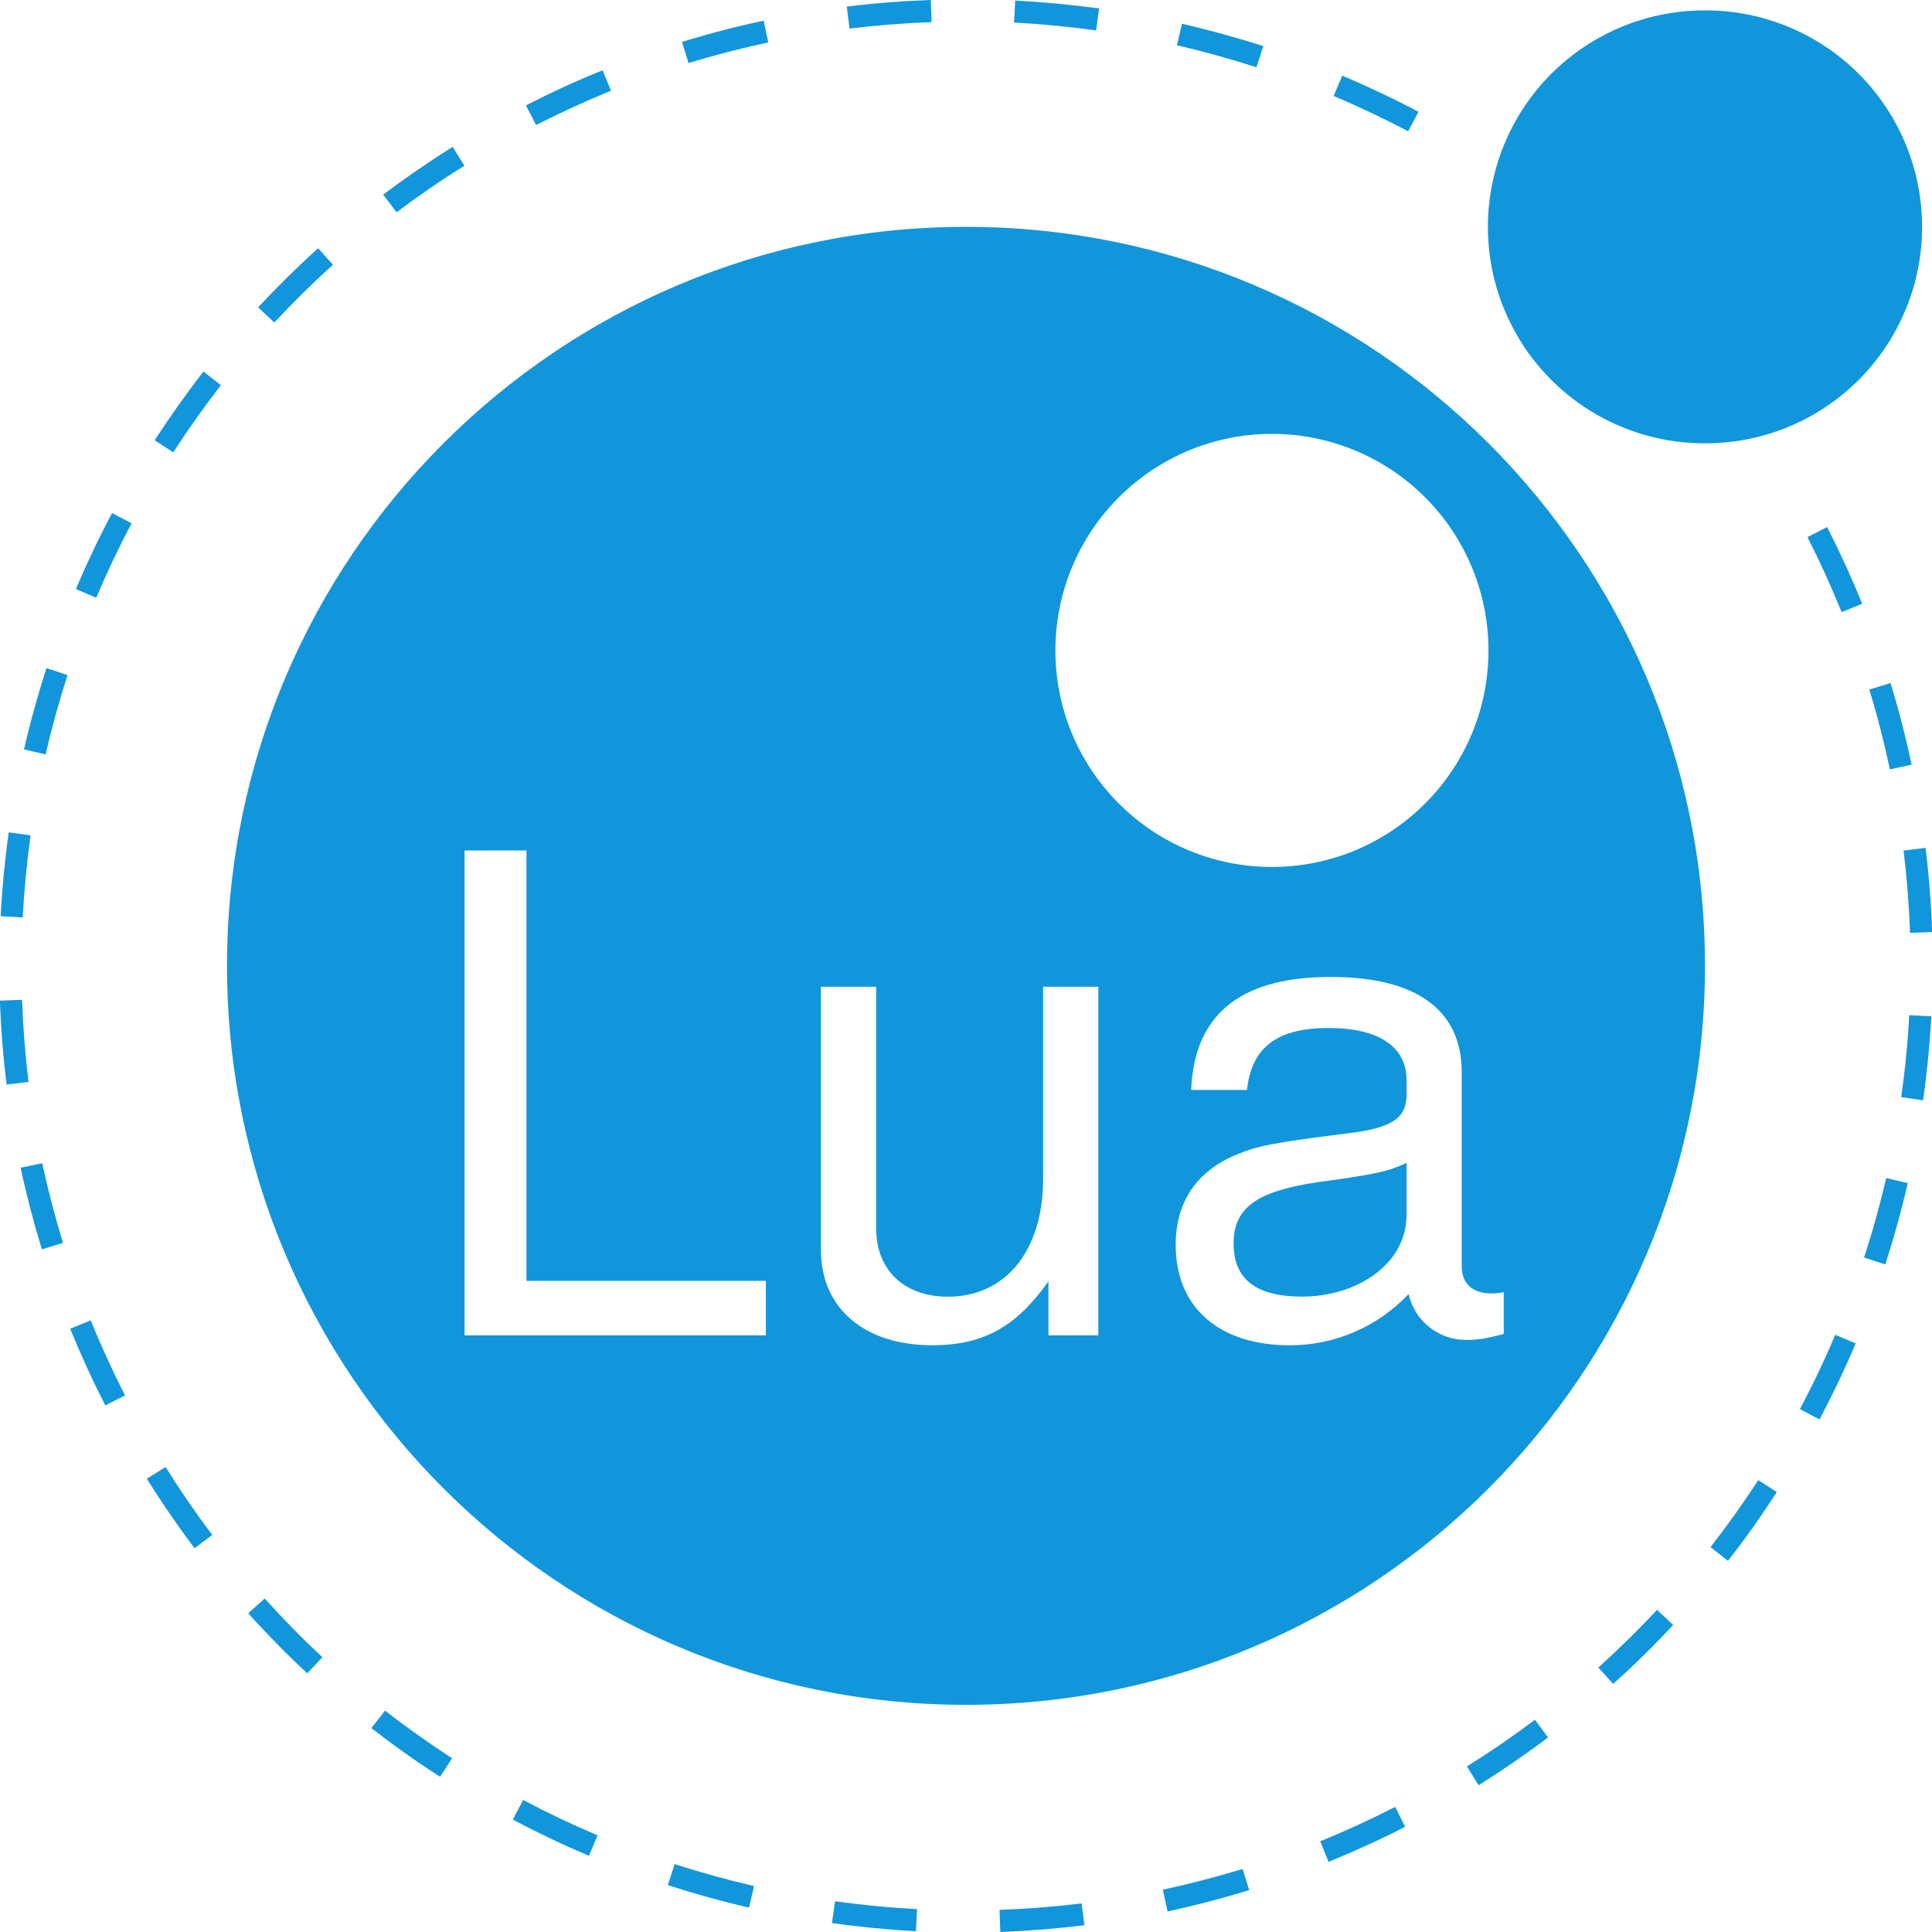
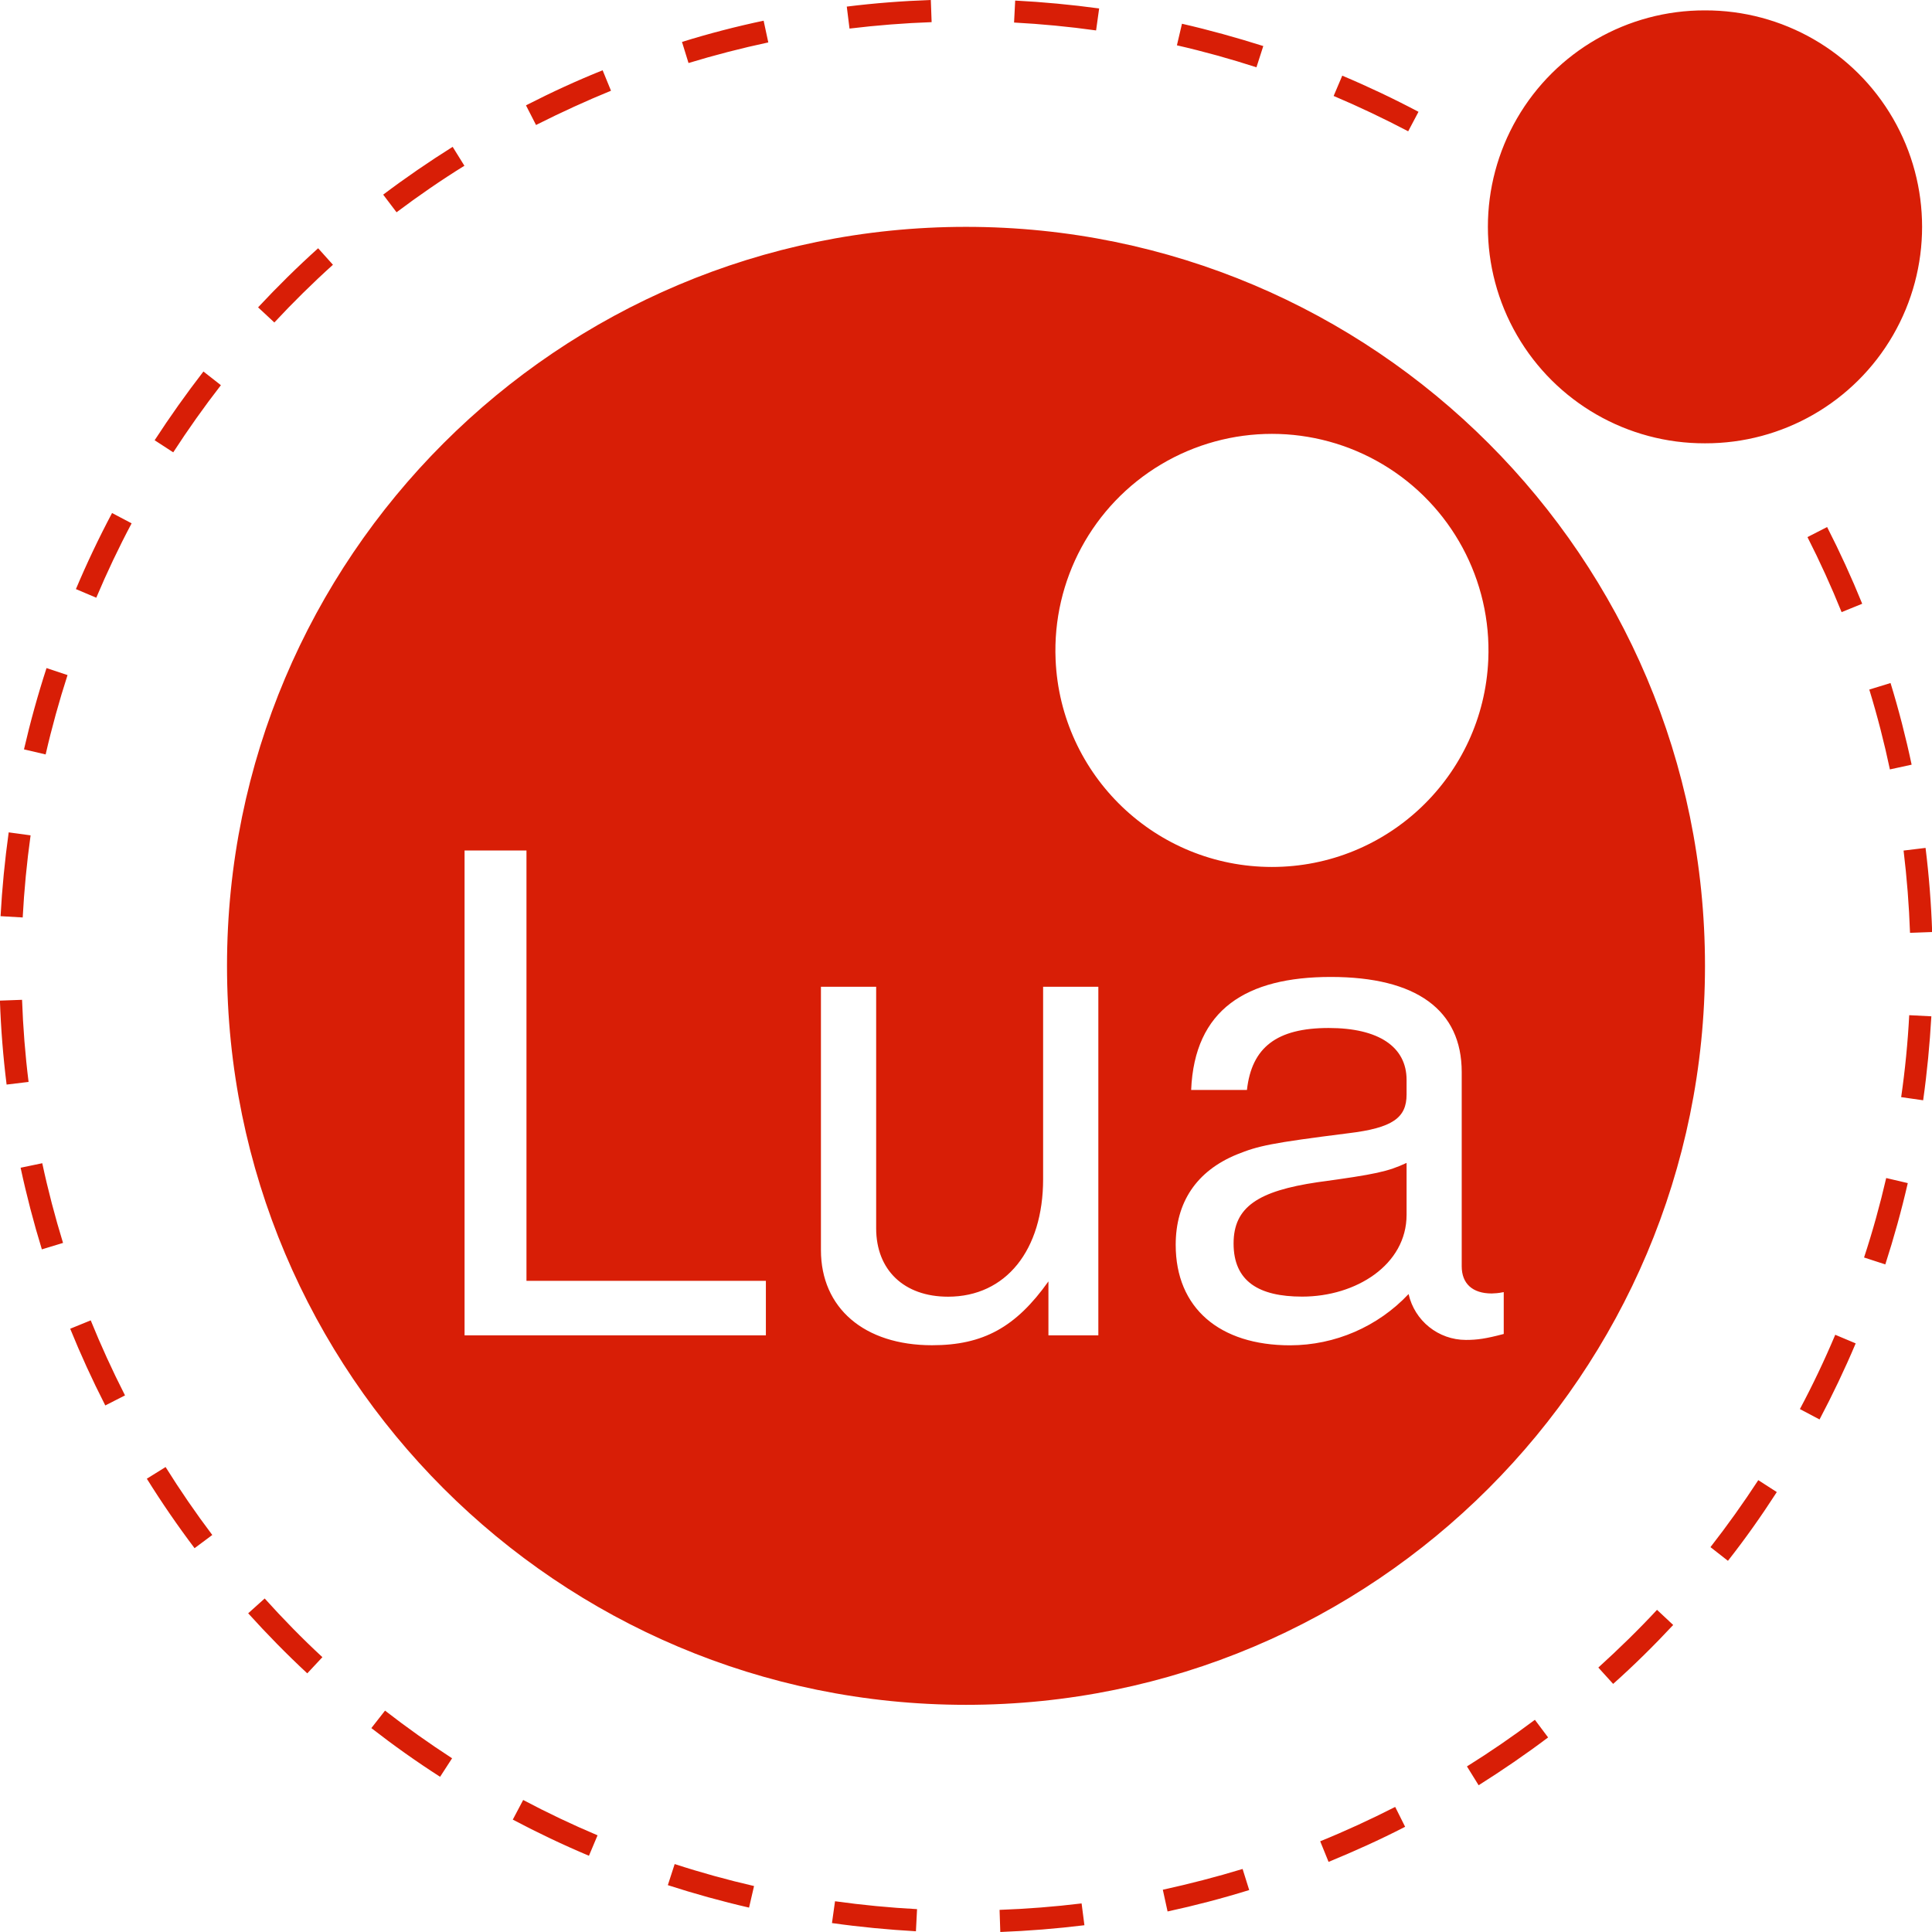
- <svg xmlns="http://www.w3.org/2000/svg" t="1753673750023" class="icon" viewBox="0 0 1024 1024" version="1.1" p-id="4497" width="200" height="200">
-   <path d="M16.213 442.752l-11.605-1.579c-2.048 14.677-3.499 29.653-4.309 44.416l11.733 0.683c0.768-14.507 2.176-29.099 4.181-43.52z m160.256-302.421l-7.851-8.747c-11.008 9.899-21.717 20.48-31.829 31.317l8.619 8.021c9.856-10.581 20.309-20.907 31.061-30.592z m69.675-52.48l-6.229-10.027c-12.629 7.936-25.003 16.427-36.821 25.344l7.083 9.344c11.52-8.661 23.637-17.024 35.968-24.661z m-168.32 695.893c7.893 12.672 16.384 25.003 25.301 36.821l9.387-6.997a497.835 497.835 0 0 1-24.747-36.011l-9.941 6.187z m-29.739-83.925l-10.88 4.437c5.504 13.568 11.691 27.093 18.389 40.235l0.213 0.427 10.453-5.333-0.213-0.427a509.056 509.056 0 0 1-17.963-39.339zM12.715 397.184l11.477 2.688c3.243-14.165 7.168-28.331 11.605-42.069l-11.136-3.712c-4.608 14.165-8.619 28.672-11.947 43.093zM11.691 529.92l-11.733 0.427c0.512 14.848 1.707 29.824 3.541 44.501l11.648-1.408c-1.792-14.336-2.944-29.013-3.456-43.52z m-0.768 89.003c3.115 14.507 6.912 29.099 11.264 43.264l11.221-3.413c-4.267-13.909-7.979-28.075-11.008-42.24l-11.477 2.389zM493.781 11.733L493.355 0c-14.848 0.512-29.824 1.664-44.544 3.499l1.451 11.648c14.421-1.749 29.013-2.901 43.52-3.413z m496.981 353.749c4.267 13.909 7.936 28.16 10.923 42.325l11.52-2.517c-3.072-14.507-6.827-29.099-11.179-43.264l-11.264 3.456z m-238.933-306.219a505.557 505.557 0 0 0-40.405-19.157l-4.565 10.752c13.397 5.675 26.667 11.989 39.509 18.731l5.461-10.325zM669.568 24.405c-14.165-4.48-28.587-8.491-43.093-11.819l-2.688 11.435c14.165 3.243 28.331 7.168 42.155 11.648l3.627-11.264z m-384.811 41.515c12.715-6.4 25.856-12.416 39.083-17.835L319.403 37.248c-13.525 5.419-26.965 11.605-39.979 18.261l-0.64 0.341 5.333 10.411 0.64-0.341z m727.595 428.501l11.733-0.427a503.339 503.339 0 0 0-3.499-44.587l-11.648 1.408c1.749 14.421 2.901 29.099 3.413 43.605zM582.571 4.48c-14.763-2.005-29.696-3.413-44.501-4.181l-0.597 11.648c14.464 0.768 29.141 2.176 43.477 4.181l1.621-11.648z m-175.36 18.005l-2.475-11.52c-14.507 3.072-29.056 6.827-43.264 11.264l3.456 11.179c13.867-4.224 28.117-7.893 42.283-10.923zM81.963 233.344l9.856 6.4c7.893-12.16 16.384-24.149 25.259-35.584l-9.259-7.253c-9.088 11.776-17.792 24.021-25.856 36.437zM40.235 312.235l10.795 4.565c5.632-13.355 11.947-26.667 18.731-39.424l-10.368-5.461c-6.955 13.099-13.397 26.667-19.157 40.32z m737.28 624l6.187 9.984c12.587-7.936 25.003-16.427 36.821-25.344l-6.997-9.344c-11.605 8.704-23.765 17.067-36.011 24.704z m129.067-116.224l9.259 7.253c9.173-11.648 17.835-23.936 25.899-36.437l-9.813-6.315c-7.936 12.16-16.427 24.064-25.344 35.499z m-59.435 63.829l7.851 8.661c11.008-9.813 21.76-20.437 31.829-31.232l-8.576-8.021c-9.813 10.581-20.352 20.821-31.104 30.592z m106.837-137.003l10.411 5.504c6.912-13.099 13.397-26.667 19.157-40.32l-10.837-4.565a480.853 480.853 0 0 1-18.731 39.381z m53.675-165.333l11.648 1.664c2.091-14.763 3.499-29.653 4.352-44.501l-11.733-0.597a479.573 479.573 0 0 1-4.267 43.435z m-19.669 84.992l11.264 3.669c4.565-14.165 8.576-28.587 11.904-43.093l-11.435-2.688c-3.285 14.208-7.211 28.373-11.733 42.112z m-29.995-381.824c6.571 12.928 12.672 26.325 18.091 39.765l10.923-4.437a513.152 513.152 0 0 0-18.603-40.661l-10.411 5.333zM353.963 999.168c14.123 4.565 28.587 8.576 43.051 11.904l2.645-11.435a495.104 495.104 0 0 1-42.069-11.648l-3.627 11.179z m86.997 20.096c14.72 2.091 29.696 3.499 44.501 4.352l0.597-11.733a513.152 513.152 0 0 1-43.477-4.181l-1.621 11.563z m298.283-61.44c-12.928 6.571-26.155 12.672-39.509 18.091l4.437 10.923c13.568-5.589 27.264-11.733 40.405-18.517l0.171-0.085-5.248-10.496-0.256 0.085z m-542.421-41.899c11.691 9.088 23.979 17.835 36.437 25.813l6.357-9.813a519.68 519.68 0 0 1-35.541-25.259l-7.253 9.259z m332.971 96.341l0.384 11.733a538.027 538.027 0 0 0 44.587-3.584l-1.493-11.563c-14.336 1.749-29.013 2.901-43.477 3.413zM271.787 964.437c13.099 6.912 26.667 13.397 40.363 19.157l4.565-10.837a496.896 496.896 0 0 1-39.424-18.731l-5.504 10.411z m-140.245-109.355c9.941 11.008 20.48 21.76 31.317 31.829l8.021-8.576c-10.624-9.813-20.907-20.352-30.592-31.104l-8.747 7.851z m484.779 146.517l2.517 11.52a512 512 0 0 0 43.264-11.349l-3.499-11.179c-13.867 4.224-28.117 7.893-42.283 11.008zM903.68 5.504a114.731 114.731 0 1 0 0 229.461 114.731 114.731 0 1 0 0-229.461z m-249.856 653.568c0 20.096 13.397 28.16 36.352 28.16 28.587 0 55.339-16.896 55.339-43.349v-27.52c-9.813 4.565-16.171 6.016-47.232 10.24-31.36 4.651-44.459 13.056-44.459 32.469zM512 120.235a391.68 391.68 0 0 0-391.68 391.68A391.68 391.68 0 1 0 512 120.235z m-106.112 587.52H246.229v-256.981h32.811v228.096h126.891v28.885z m176.213 0h-26.411v-28.587c-17.28 24.32-34.603 33.835-61.696 33.835-35.968 0-58.88-19.755-58.88-50.432v-139.563h29.269v128c0 22.187 14.805 36.267 38.101 36.267 30.677 0 50.389-24.661 50.389-62.336v-101.931h29.269v184.747z m-22.613-358.101a114.773 114.773 0 1 1 229.333 0.043 114.773 114.773 0 0 1-229.333-0.043z m237.525 335.189v22.187c-9.515 2.517-14.08 3.157-20.096 3.157a31.147 31.147 0 0 1-30.336-24.32 86.4 86.4 0 0 1-62.763 27.179c-37.419 0-60.672-19.755-60.672-53.248 0-22.485 10.923-39.083 32.427-47.915 11.349-4.565 17.664-6.016 59.264-11.264 23.253-2.816 30.677-8.149 30.677-20.48v-7.765c0-17.579-14.848-27.52-41.259-27.52-27.52 0-40.832 10.24-43.349 32.853h-29.568c1.749-42.667 29.269-59.904 73.984-59.904 45.483 0 69.419 17.579 69.419 50.432v102.912c0 9.173 5.675 14.421 15.915 14.421 1.749-0.085 3.157-0.085 6.357-0.725z" p-id="4498" fill="#1296db" />
+ <svg xmlns="http://www.w3.org/2000/svg" t="1754031454613" class="icon" viewBox="0 0 1024 1024" version="1.1" p-id="4587" width="200" height="200">
+   <path d="M16.213 442.752l-11.605-1.579c-2.048 14.677-3.499 29.653-4.309 44.416l11.733 0.683c0.768-14.507 2.176-29.099 4.181-43.52z m160.256-302.421l-7.851-8.747c-11.008 9.899-21.717 20.48-31.829 31.317l8.619 8.021c9.856-10.581 20.309-20.907 31.061-30.592z m69.675-52.48l-6.229-10.027c-12.629 7.936-25.003 16.427-36.821 25.344l7.083 9.344c11.52-8.661 23.637-17.024 35.968-24.661z m-168.32 695.893c7.893 12.672 16.384 25.003 25.301 36.821l9.387-6.997a497.835 497.835 0 0 1-24.747-36.011l-9.941 6.187z m-29.739-83.925l-10.88 4.437c5.504 13.568 11.691 27.093 18.389 40.235l0.213 0.427 10.453-5.333-0.213-0.427a509.056 509.056 0 0 1-17.963-39.339zM12.715 397.184l11.477 2.688c3.243-14.165 7.168-28.331 11.605-42.069l-11.136-3.712c-4.608 14.165-8.619 28.672-11.947 43.093zM11.691 529.92l-11.733 0.427c0.512 14.848 1.707 29.824 3.541 44.501l11.648-1.408c-1.792-14.336-2.944-29.013-3.456-43.52z m-0.768 89.003c3.115 14.507 6.912 29.099 11.264 43.264l11.221-3.413c-4.267-13.909-7.979-28.075-11.008-42.24l-11.477 2.389zM493.781 11.733L493.355 0c-14.848 0.512-29.824 1.664-44.544 3.499l1.451 11.648c14.421-1.749 29.013-2.901 43.52-3.413z m496.981 353.749c4.267 13.909 7.936 28.16 10.923 42.325l11.52-2.517c-3.072-14.507-6.827-29.099-11.179-43.264l-11.264 3.456z m-238.933-306.219a505.557 505.557 0 0 0-40.405-19.157l-4.565 10.752c13.397 5.675 26.667 11.989 39.509 18.731l5.461-10.325zM669.568 24.405c-14.165-4.48-28.587-8.491-43.093-11.819l-2.688 11.435c14.165 3.243 28.331 7.168 42.155 11.648l3.627-11.264z m-384.811 41.515c12.715-6.4 25.856-12.416 39.083-17.835L319.403 37.248c-13.525 5.419-26.965 11.605-39.979 18.261l-0.64 0.341 5.333 10.411 0.64-0.341z m727.595 428.501l11.733-0.427a503.339 503.339 0 0 0-3.499-44.587l-11.648 1.408c1.749 14.421 2.901 29.099 3.413 43.605zM582.571 4.48c-14.763-2.005-29.696-3.413-44.501-4.181l-0.597 11.648c14.464 0.768 29.141 2.176 43.477 4.181l1.621-11.648z m-175.36 18.005l-2.475-11.52c-14.507 3.072-29.056 6.827-43.264 11.264l3.456 11.179c13.867-4.224 28.117-7.893 42.283-10.923zM81.963 233.344l9.856 6.4c7.893-12.16 16.384-24.149 25.259-35.584l-9.259-7.253c-9.088 11.776-17.792 24.021-25.856 36.437zM40.235 312.235l10.795 4.565c5.632-13.355 11.947-26.667 18.731-39.424l-10.368-5.461c-6.955 13.099-13.397 26.667-19.157 40.32z m737.28 624l6.187 9.984c12.587-7.936 25.003-16.427 36.821-25.344l-6.997-9.344c-11.605 8.704-23.765 17.067-36.011 24.704z m129.067-116.224l9.259 7.253c9.173-11.648 17.835-23.936 25.899-36.437l-9.813-6.315c-7.936 12.16-16.427 24.064-25.344 35.499z m-59.435 63.829l7.851 8.661c11.008-9.813 21.76-20.437 31.829-31.232l-8.576-8.021c-9.813 10.581-20.352 20.821-31.104 30.592z m106.837-137.003l10.411 5.504c6.912-13.099 13.397-26.667 19.157-40.32l-10.837-4.565a480.853 480.853 0 0 1-18.731 39.381z m53.675-165.333l11.648 1.664c2.091-14.763 3.499-29.653 4.352-44.501l-11.733-0.597a479.573 479.573 0 0 1-4.267 43.435z m-19.669 84.992l11.264 3.669c4.565-14.165 8.576-28.587 11.904-43.093l-11.435-2.688c-3.285 14.208-7.211 28.373-11.733 42.112z m-29.995-381.824c6.571 12.928 12.672 26.325 18.091 39.765l10.923-4.437a513.152 513.152 0 0 0-18.603-40.661l-10.411 5.333zM353.963 999.168c14.123 4.565 28.587 8.576 43.051 11.904l2.645-11.435a495.104 495.104 0 0 1-42.069-11.648l-3.627 11.179z m86.997 20.096c14.72 2.091 29.696 3.499 44.501 4.352l0.597-11.733a513.152 513.152 0 0 1-43.477-4.181l-1.621 11.563z m298.283-61.44c-12.928 6.571-26.155 12.672-39.509 18.091l4.437 10.923c13.568-5.589 27.264-11.733 40.405-18.517l0.171-0.085-5.248-10.496-0.256 0.085z m-542.421-41.899c11.691 9.088 23.979 17.835 36.437 25.813l6.357-9.813a519.68 519.68 0 0 1-35.541-25.259l-7.253 9.259z m332.971 96.341l0.384 11.733a538.027 538.027 0 0 0 44.587-3.584l-1.493-11.563c-14.336 1.749-29.013 2.901-43.477 3.413zM271.787 964.437c13.099 6.912 26.667 13.397 40.363 19.157l4.565-10.837a496.896 496.896 0 0 1-39.424-18.731l-5.504 10.411z m-140.245-109.355c9.941 11.008 20.48 21.76 31.317 31.829l8.021-8.576c-10.624-9.813-20.907-20.352-30.592-31.104l-8.747 7.851z m484.779 146.517l2.517 11.52a512 512 0 0 0 43.264-11.349l-3.499-11.179c-13.867 4.224-28.117 7.893-42.283 11.008zM903.68 5.504a114.731 114.731 0 1 0 0 229.461 114.731 114.731 0 1 0 0-229.461z m-249.856 653.568c0 20.096 13.397 28.16 36.352 28.16 28.587 0 55.339-16.896 55.339-43.349v-27.52c-9.813 4.565-16.171 6.016-47.232 10.24-31.36 4.651-44.459 13.056-44.459 32.469zM512 120.235a391.68 391.68 0 0 0-391.68 391.68A391.68 391.68 0 1 0 512 120.235z m-106.112 587.52H246.229v-256.981h32.811v228.096h126.891v28.885z m176.213 0h-26.411v-28.587c-17.28 24.32-34.603 33.835-61.696 33.835-35.968 0-58.88-19.755-58.88-50.432v-139.563h29.269v128c0 22.187 14.805 36.267 38.101 36.267 30.677 0 50.389-24.661 50.389-62.336v-101.931h29.269v184.747z m-22.613-358.101a114.773 114.773 0 1 1 229.333 0.043 114.773 114.773 0 0 1-229.333-0.043z m237.525 335.189v22.187c-9.515 2.517-14.08 3.157-20.096 3.157a31.147 31.147 0 0 1-30.336-24.32 86.4 86.4 0 0 1-62.763 27.179c-37.419 0-60.672-19.755-60.672-53.248 0-22.485 10.923-39.083 32.427-47.915 11.349-4.565 17.664-6.016 59.264-11.264 23.253-2.816 30.677-8.149 30.677-20.48v-7.765c0-17.579-14.848-27.52-41.259-27.52-27.52 0-40.832 10.24-43.349 32.853h-29.568c1.749-42.667 29.269-59.904 73.984-59.904 45.483 0 69.419 17.579 69.419 50.432v102.912c0 9.173 5.675 14.421 15.915 14.421 1.749-0.085 3.157-0.085 6.357-0.725z" p-id="4588" fill="#d81e06" />
</svg>
